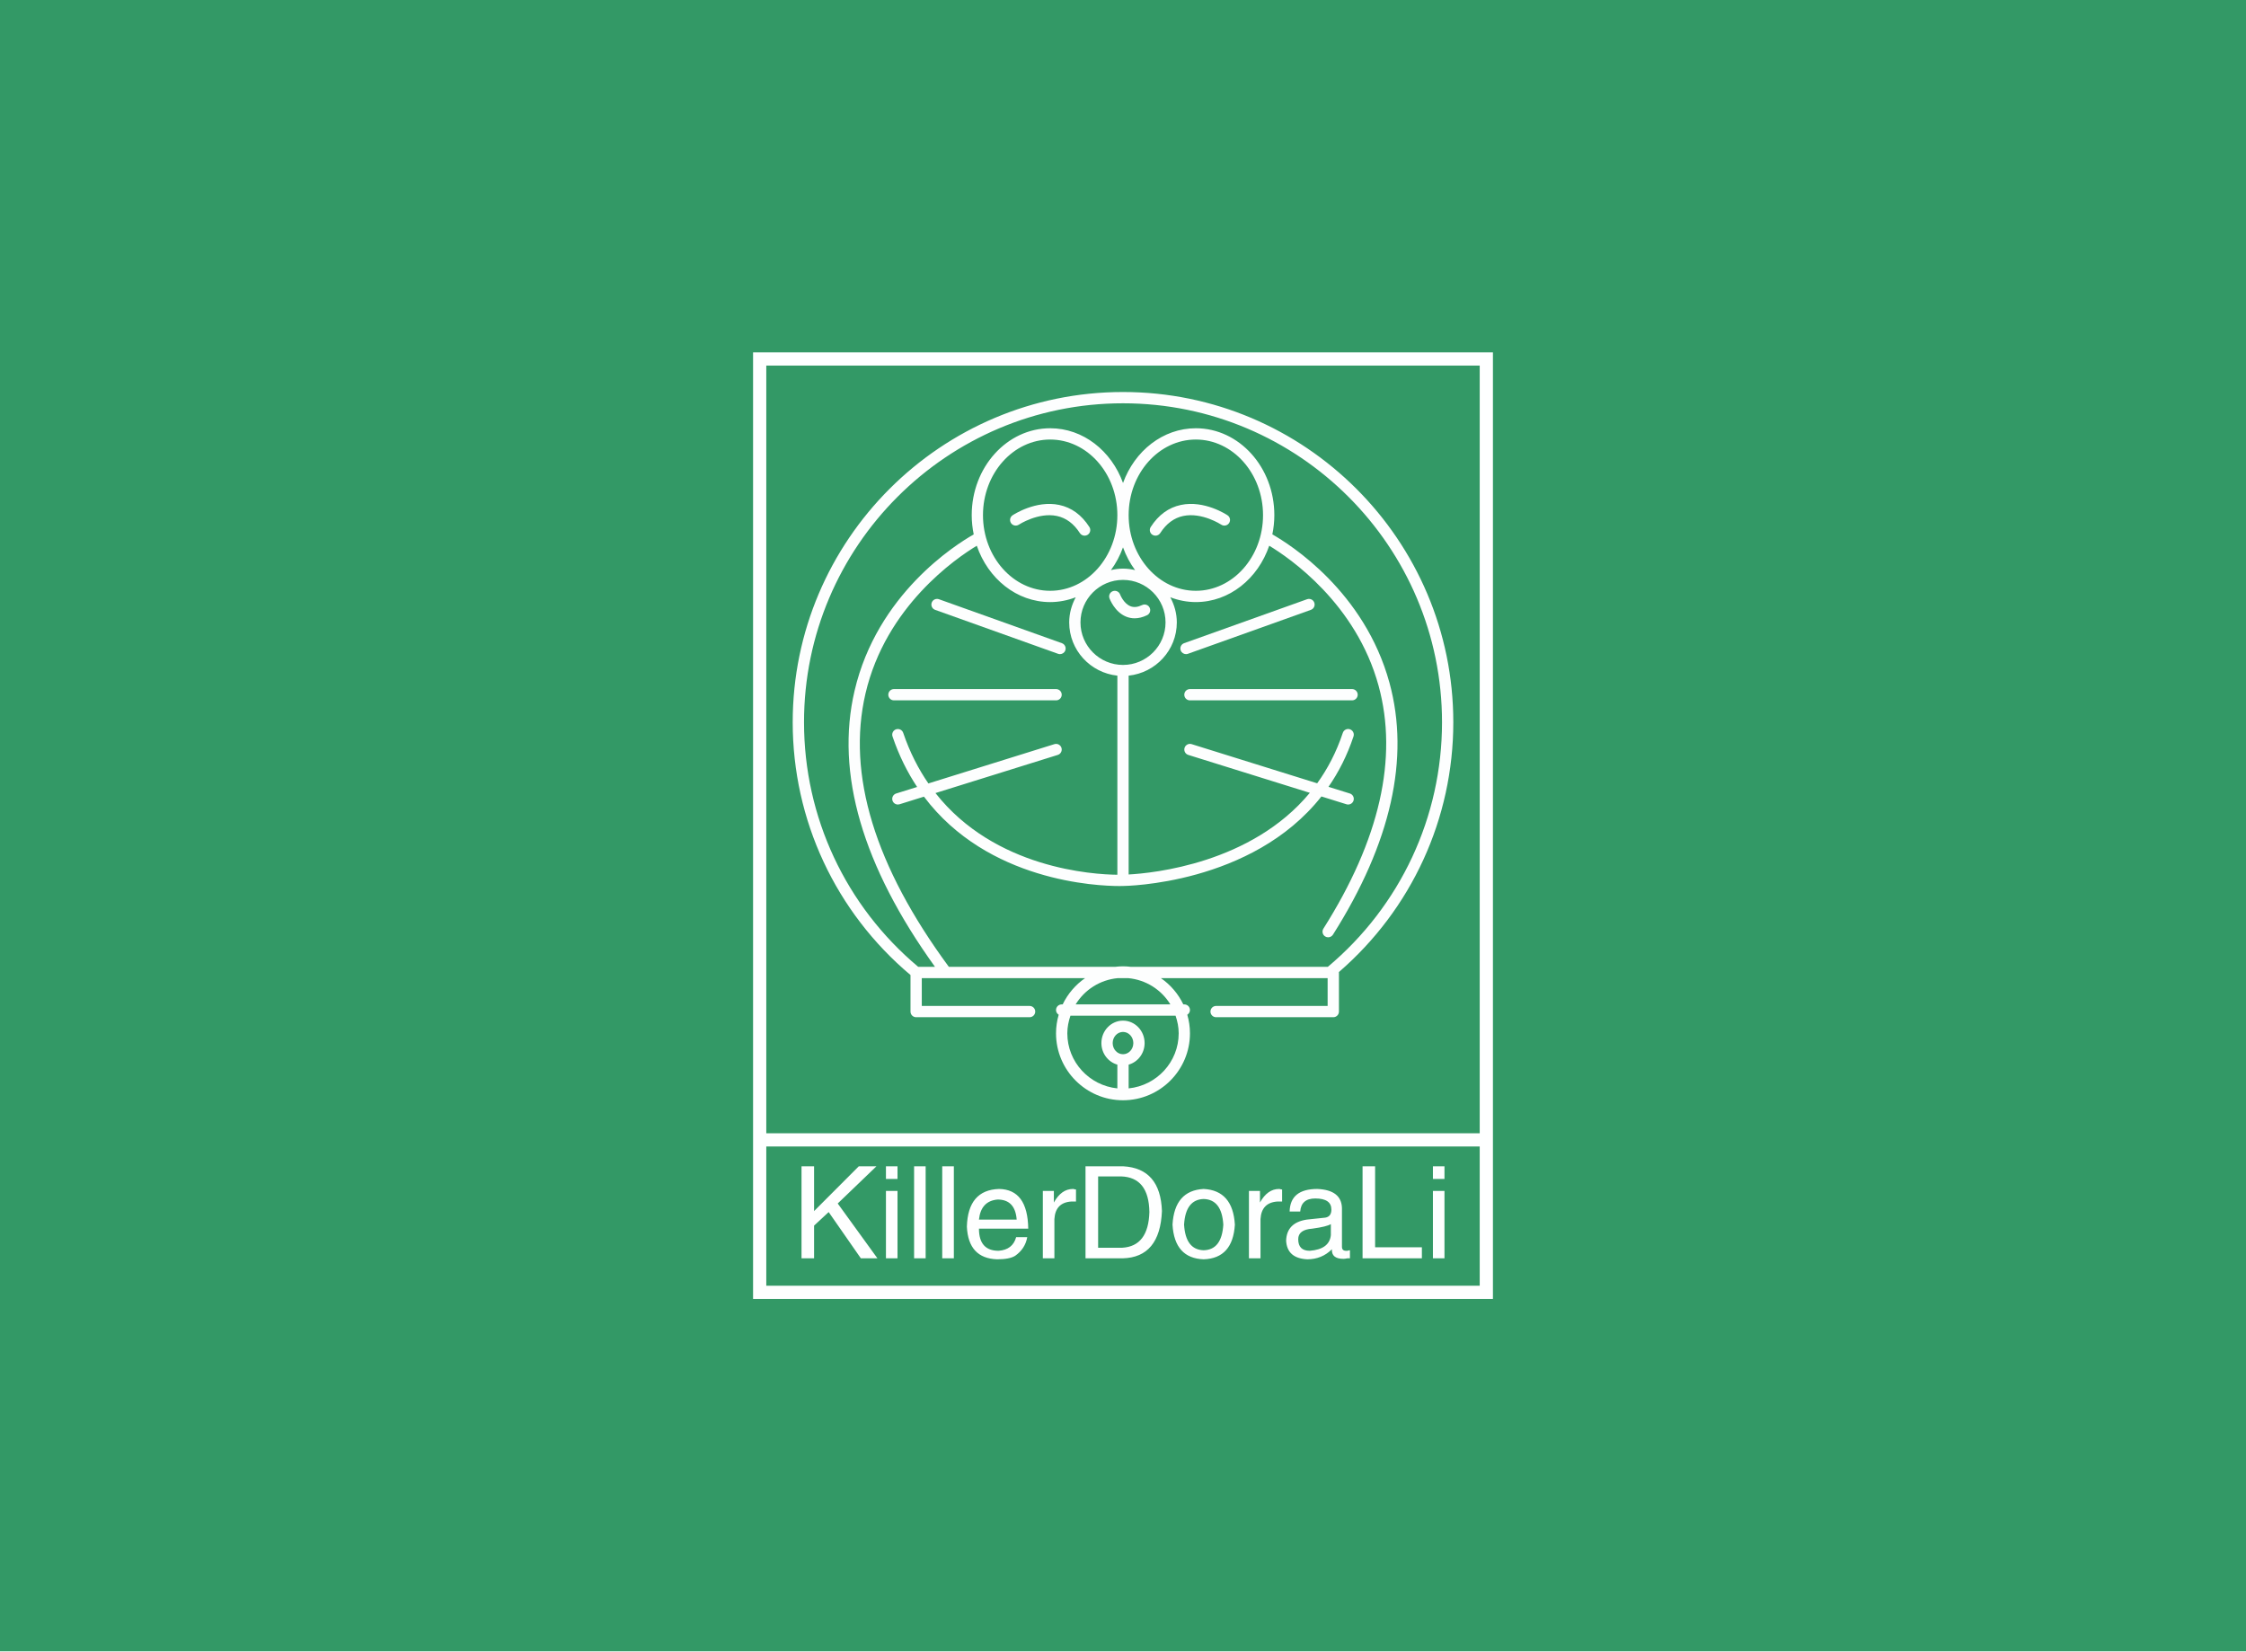
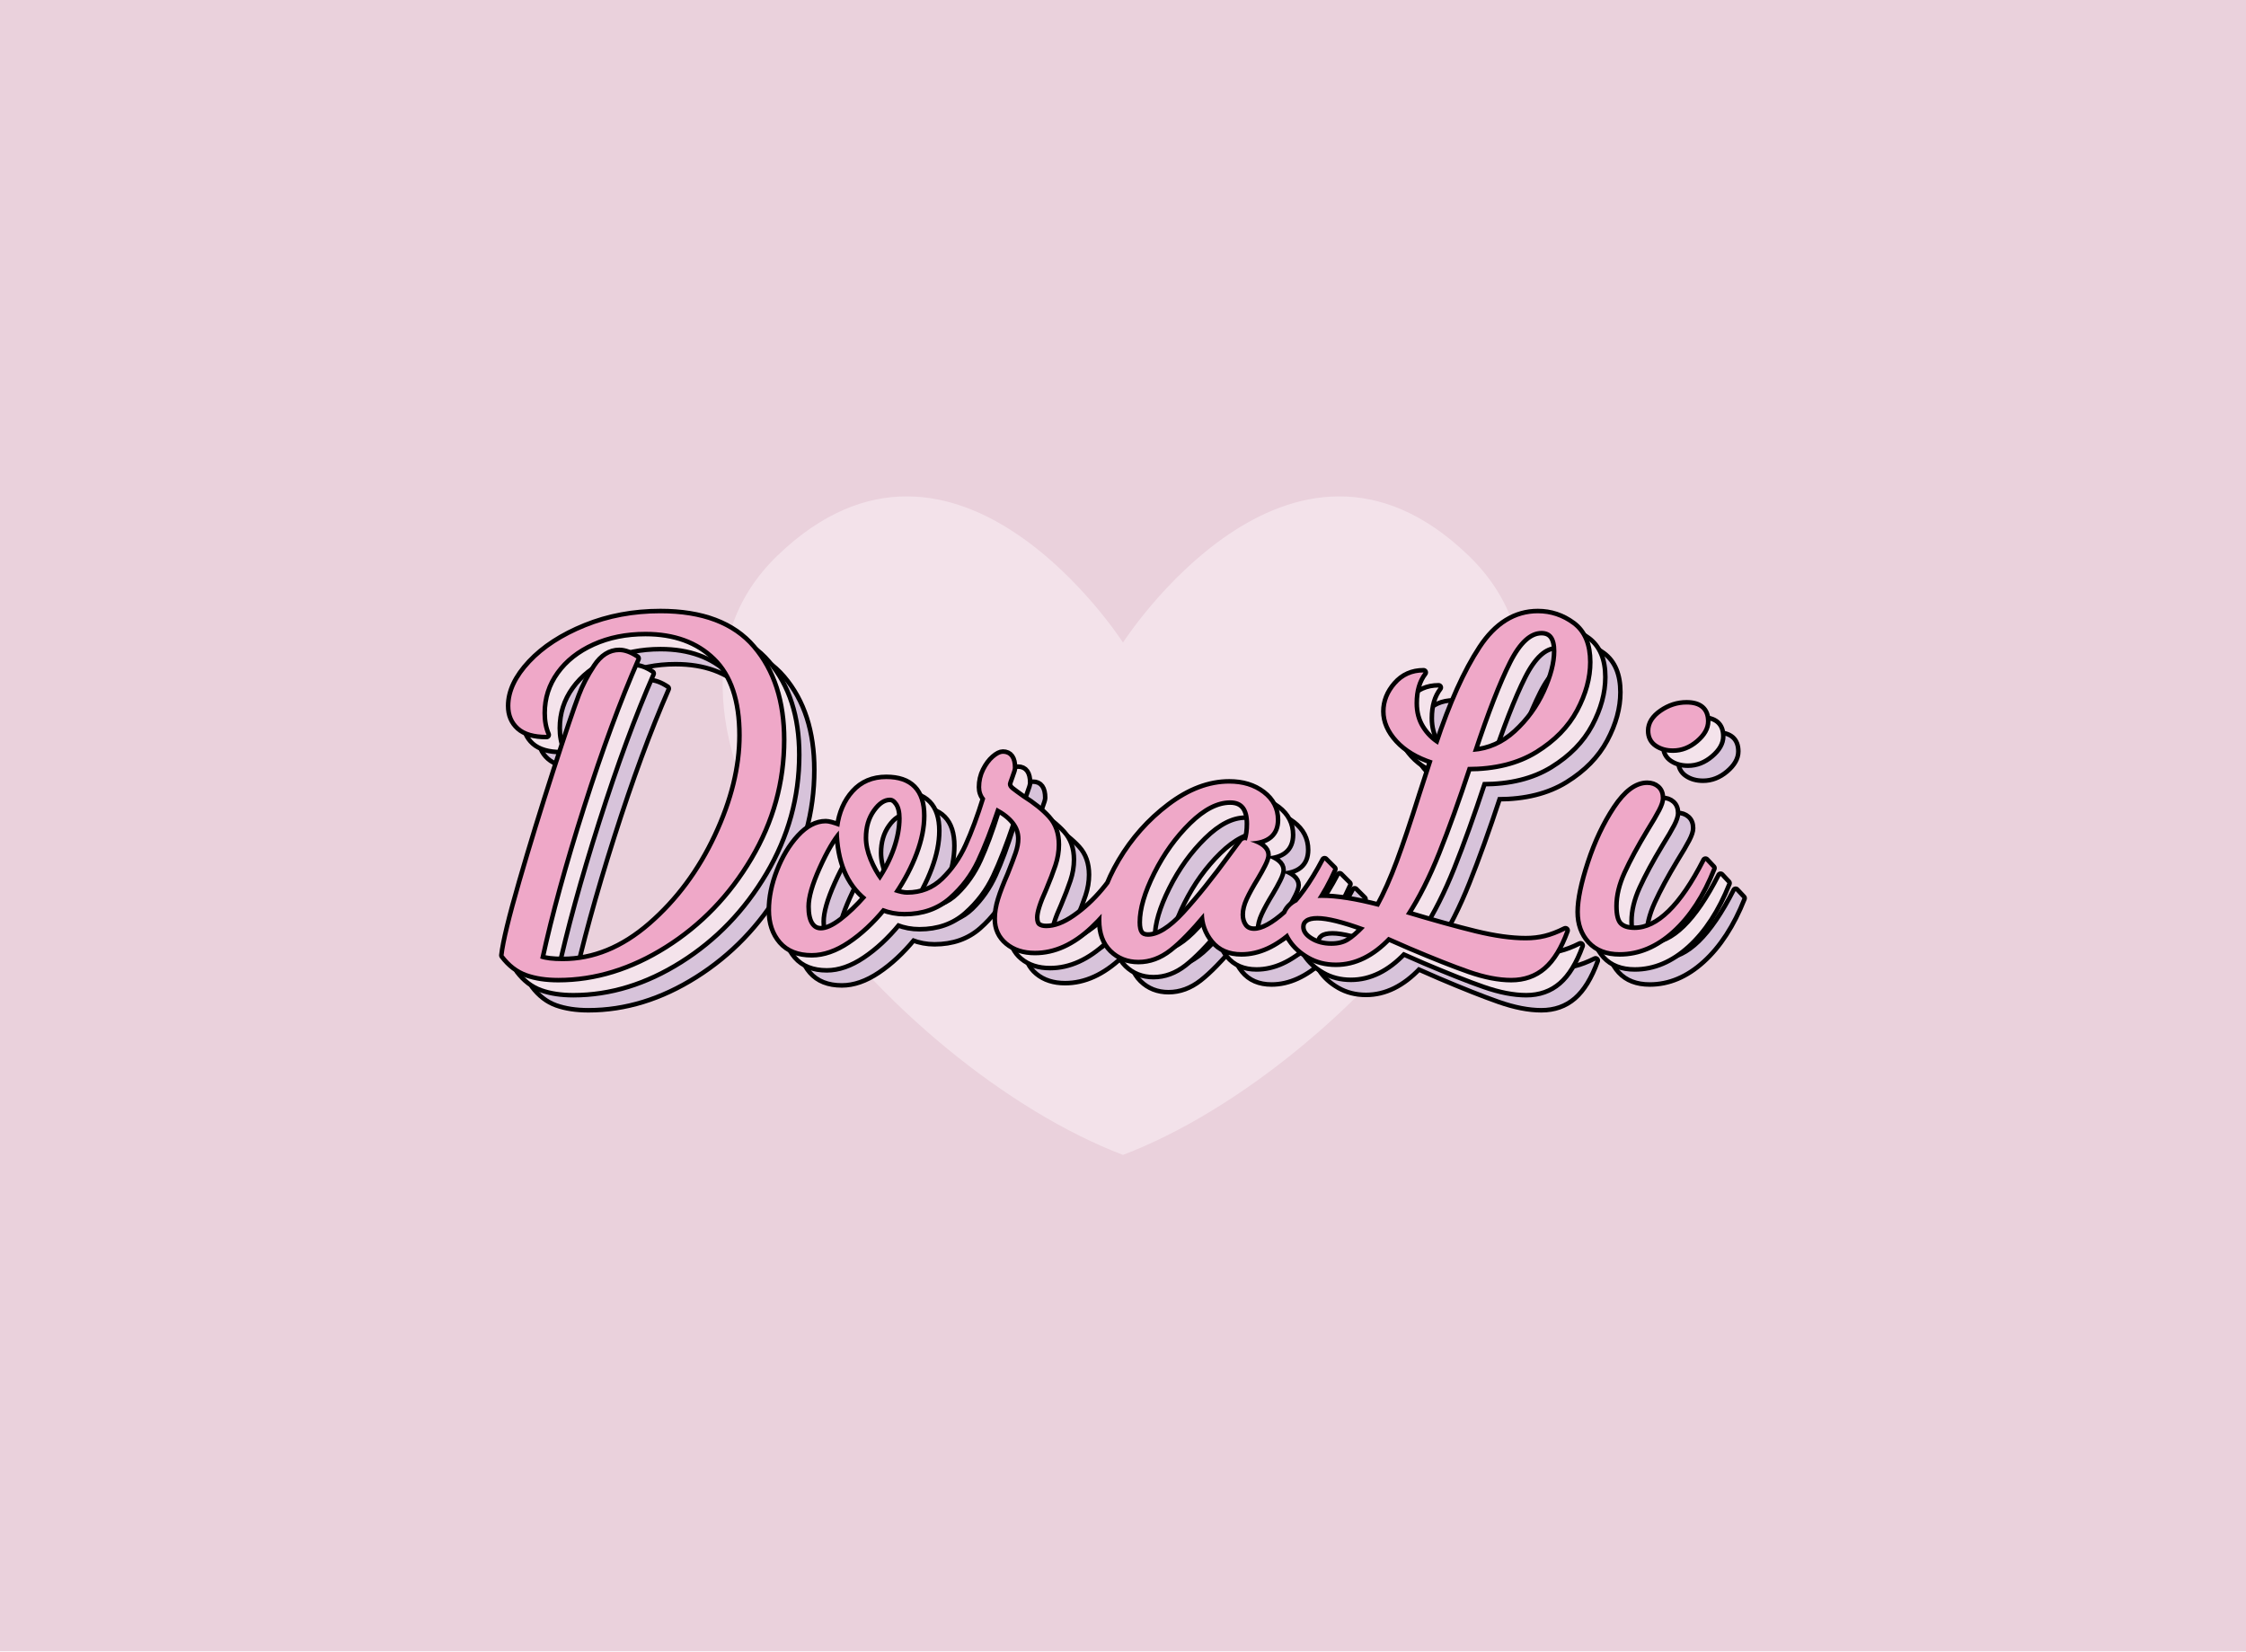
<svg xmlns="http://www.w3.org/2000/svg" data-v-0dd9719b="" version="1.0" width="100%" height="100%" viewBox="0 0 340 250" preserveAspectRatio="xMidYMid meet" color-interpolation-filters="sRGB" style="margin: auto;">
-   <rect data-v-0dd9719b="" x="0" y="0" width="100%" height="100%" fill="#339966" fill-opacity="1" class="background" />
+   <rect data-v-0dd9719b="" x="0" y="0" width="100%" height="100%" fill="#EAD1DC" fill-opacity="1" class="background" />
  <rect data-v-0dd9719b="" x="0" y="0" width="100%" height="100%" fill="url(#watermark)" fill-opacity="1" class="watermarklayer" />
-   <g data-v-0dd9719b="" fill="#feffff" class="iconbordersvg" transform="translate(115,54.34818)">
-     <g data-gra="graph-icon-name">
+   <g data-v-0dd9719b="" fill="#EFA8C8" class="icon-text-wrapper icon-svg-group iconsvg" transform="translate(76.235,75.15258)">
+     <g class="iconsvg-imagesvg" transform="translate(33.165,0)">
      <g>
-         <rect data-gra="graph-name-bg" stroke-width="2" class="i-icon-bg" x="0" y="0" width="110" height="141.304" fill-opacity="0" stroke="rgb(254, 255, 255)" />
+         <rect fill="#EFA8C8" fill-opacity="0" stroke-width="2" x="0" y="0" width="121.2" height="99.695" class="image-rect" />
+         <svg filter="url(#colors3187945633)" x="0" y="0" width="121.2" height="99.695" filtersec="colorsf2233188916" class="image-svg-svg primary" style="overflow: visible;">
+           <svg version="1.0" x="0px" y="0px" viewBox="5.393 16.791 89.409 73.544" enable-background="new 0 0 100 100" xml:space="preserve">
+             <path d="M88.647,23.363c-19.974-19.191-38.55,9.751-38.55,9.751  S31.521,4.172,11.548,23.363C-8.426,42.555,24.416,80.545,50.097,90.335  C75.779,80.545,108.621,42.555,88.647,23.363z" />
+           </svg>
+         </svg>
+         <defs>
+           <filter id="colors3187945633">
+             <feColorMatrix type="matrix" values="0 0 0 0 0.953  0 0 0 0 0.887  0 0 0 0 0.918  0 0 0 1 0" class="icon-fecolormatrix" />
+           </filter>
+           <filter id="colorsf2233188916">
+             <feColorMatrix type="matrix" values="0 0 0 0 0.996  0 0 0 0 0.996  0 0 0 0 0.996  0 0 0 1 0" class="icon-fecolormatrix" />
+           </filter>
+           <filter id="colorsb7978142074">
+             <feColorMatrix type="matrix" values="0 0 0 0 0  0 0 0 0 0  0 0 0 0 0  0 0 0 1 0" class="icon-fecolormatrix" />
+           </filter>
+         </defs>
      </g>
-       <g transform="translate(0,0)">
-         <g data-gra="graph-icon" transform="translate(0,0)">
+     </g>
+     <g transform="translate(0,17.69483)">
+       <g fill-rule="" class="iconsvg-namesvg tp-name">
+         <g transform="scale(1.14)">
          <g>
-             <rect data-gra="graph-name-bg" stroke-width="2" class="i-icon-bg" x="0" y="0" width="110" height="117.224" fill-opacity="0" />
-           </g>
-           <g transform="translate(5,5)">
-             <g class="iconsvg-imagesvg">
-               <g>
-                 <svg filter="url(#colors1405260255)" x="0" y="0" width="100" height="107.224" filtersec="colorsf3422312486" class="image-svg-svg primary" style="overflow: visible;">
-                   <svg version="1.1" x="0px" y="0px" viewBox="10.729 8.615 58.541 62.77" enable-background="new 0 0 80 80" xml:space="preserve">
-                     <path d="M69.271,37.886C69.271,21.746,56.14,8.615,40,8.615  S10.729,21.746,10.729,37.886c0,8.67,3.804,16.818,10.439,22.401v3.239  c0,0.276,0.224,0.5,0.5,0.5h10.053c0.276,0,0.5-0.224,0.5-0.5s-0.224-0.5-0.5-0.5h-9.553v-2.465  h14.474c-0.851,0.586-1.537,1.39-1.989,2.329h-0.089c-0.276,0-0.5,0.224-0.5,0.5  c0,0.178,0.098,0.326,0.237,0.415c-0.151,0.523-0.237,1.074-0.237,1.645  c0,3.272,2.662,5.936,5.935,5.936s5.935-2.663,5.935-5.936  c0-0.571-0.086-1.122-0.237-1.645c0.139-0.089,0.237-0.237,0.237-0.415  c0-0.276-0.224-0.5-0.5-0.5h-0.089c-0.451-0.939-1.138-1.743-1.989-2.329h14.778v2.465  H48.25c-0.276,0-0.5,0.224-0.5,0.5s0.224,0.5,0.5,0.5h10.386c0.276,0,0.5-0.224,0.5-0.5v-3.465  c0-0.012-0.006-0.023-0.007-0.035C65.577,54.452,69.271,46.424,69.271,37.886z   M40,67.307c-0.505,0-0.915-0.443-0.915-0.988c0-0.546,0.41-0.989,0.915-0.989  s0.915,0.443,0.915,0.989C40.915,66.863,40.505,67.307,40,67.307z M40.5,70.334V68.229  c0.812-0.23,1.415-0.995,1.415-1.911c0-1.097-0.859-1.989-1.915-1.989  s-1.915,0.893-1.915,1.989c0,0.916,0.603,1.681,1.415,1.911v2.105  c-2.483-0.255-4.435-2.335-4.435-4.885c0-0.548,0.111-1.066,0.277-1.56h9.316  c0.166,0.493,0.277,1.011,0.277,1.56C44.935,68,42.983,70.079,40.5,70.334z   M44.198,62.89h-8.396c0.792-1.294,2.157-2.181,3.744-2.329h0.907  C42.041,60.708,43.406,61.595,44.198,62.89z M58.15,59.561H40.705  C40.474,59.533,40.239,59.515,40,59.515s-0.474,0.018-0.705,0.046H24.567  c-6.565-8.91-9.055-17.058-7.389-24.218c1.801-7.742,8.035-12,9.865-13.104  c0.993,2.913,3.529,4.995,6.503,4.995c0.794,0,1.554-0.155,2.265-0.428  c-0.358,0.669-0.579,1.42-0.579,2.23c0,2.458,1.877,4.464,4.269,4.718v17.645  c-2.126-0.021-10.851-0.535-16.121-7.239l10.838-3.381  c0.264-0.082,0.411-0.363,0.329-0.626c-0.083-0.264-0.363-0.413-0.626-0.329  L22.753,43.307c-0.883-1.283-1.648-2.763-2.231-4.484  c-0.088-0.262-0.371-0.399-0.634-0.313c-0.262,0.089-0.402,0.372-0.313,0.634  c0.576,1.703,1.322,3.181,2.179,4.475l-1.854,0.578  c-0.264,0.082-0.411,0.363-0.329,0.626c0.067,0.215,0.265,0.352,0.478,0.352  c0.049,0,0.1-0.007,0.148-0.022l2.163-0.675  c5.654,7.522,15.37,7.921,17.319,7.921c0.185,0,0.285-0.003,0.321-0.005  c0,0,0,0,0.001,0c0.141,0,11.414-0.107,17.582-7.934l2.221,0.693  c0.049,0.016,0.1,0.022,0.148,0.022c0.213,0,0.41-0.137,0.478-0.352  c0.082-0.263-0.065-0.544-0.329-0.626l-1.891-0.59  c0.893-1.291,1.653-2.768,2.217-4.467c0.087-0.262-0.055-0.545-0.317-0.632  c-0.263-0.09-0.546,0.056-0.632,0.317c-0.568,1.713-1.349,3.191-2.27,4.469  l-11.127-3.471c-0.259-0.084-0.543,0.065-0.626,0.329  c-0.082,0.263,0.065,0.544,0.329,0.626l10.772,3.36  C51.372,50.399,42.669,51.259,40.5,51.375V33.753c2.392-0.254,4.269-2.26,4.269-4.718  c0-0.81-0.222-1.561-0.579-2.23c0.711,0.273,1.471,0.428,2.265,0.428  c2.973,0,5.51-2.082,6.503-4.995c1.777,1.071,7.704,5.113,9.695,12.427  c1.741,6.396,0.095,13.633-4.895,21.511c-0.147,0.233-0.078,0.542,0.155,0.69  c0.083,0.052,0.176,0.077,0.268,0.077c0.165,0,0.327-0.082,0.423-0.232  c5.148-8.131,6.834-15.641,5.011-22.321c-2.214-8.108-8.815-12.267-10.381-13.156  c0.113-0.549,0.177-1.118,0.177-1.704c0-4.247-3.12-7.703-6.955-7.703  c-2.925,0-5.428,2.013-6.454,4.851c-1.026-2.838-3.529-4.851-6.454-4.851  c-3.835,0-6.955,3.456-6.955,7.703c0,0.586,0.065,1.155,0.177,1.705  c-1.61,0.913-8.56,5.291-10.561,13.868c-1.703,7.3,0.703,15.526,7.13,24.458  h-1.487c-6.434-5.394-10.12-13.283-10.12-21.675  C11.729,22.297,24.411,9.615,40,9.615S68.271,22.297,68.271,37.886  C68.271,46.277,64.584,54.167,58.15,59.561z M46.454,26.233  c-3.283,0-5.954-3.007-5.954-6.703s2.671-6.703,5.954-6.703  s5.955,3.007,5.955,6.703S49.737,26.233,46.454,26.233z M40,32.804  c-2.078,0-3.769-1.69-3.769-3.769S37.922,25.267,40,25.267s3.769,1.69,3.769,3.769  S42.078,32.804,40,32.804z M41.07,24.398C40.725,24.318,40.369,24.267,40,24.267  s-0.725,0.052-1.07,0.131C39.375,23.796,39.735,23.116,40,22.383  C40.265,23.116,40.625,23.796,41.07,24.398z M33.546,26.233  c-3.283,0-5.955-3.007-5.955-6.703s2.672-6.703,5.955-6.703S39.5,15.834,39.5,19.53  S36.829,26.233,33.546,26.233z" />
-                     <path d="M41.695,27.497c-0.395,0.188-0.734,0.223-1.038,0.101  c-0.609-0.244-0.911-1.03-0.914-1.038c-0.095-0.259-0.385-0.388-0.641-0.296  c-0.26,0.096-0.393,0.383-0.298,0.642c0.019,0.049,0.451,1.203,1.472,1.617  c0.243,0.099,0.495,0.148,0.755,0.148c0.353,0,0.72-0.091,1.098-0.273  c0.249-0.119,0.354-0.418,0.233-0.667C42.243,27.482,41.944,27.377,41.695,27.497z  " />
-                     <path d="M23.351,27.922l10.897,3.896c0.056,0.02,0.112,0.029,0.168,0.029  c0.205,0,0.397-0.127,0.471-0.332c0.093-0.26-0.042-0.546-0.303-0.639  l-10.897-3.896c-0.26-0.091-0.545,0.042-0.639,0.303  C22.955,27.543,23.09,27.829,23.351,27.922z" />
-                     <path d="M34.069,35.943c0.276,0,0.5-0.224,0.5-0.5s-0.224-0.5-0.5-0.5H19.701  c-0.276,0-0.5,0.224-0.5,0.5s0.224,0.5,0.5,0.5H34.069z" />
-                     <path d="M45.752,31.818l10.897-3.896c0.261-0.093,0.396-0.379,0.303-0.639  c-0.093-0.261-0.377-0.394-0.639-0.303l-10.897,3.896  c-0.261,0.093-0.396,0.379-0.303,0.639c0.073,0.205,0.266,0.332,0.471,0.332  C45.64,31.848,45.696,31.838,45.752,31.818z" />
-                     <path d="M60.799,35.443c0-0.276-0.224-0.5-0.5-0.5H45.931c-0.276,0-0.5,0.224-0.5,0.5  s0.224,0.5,0.5,0.5h14.368C60.575,35.943,60.799,35.72,60.799,35.443z" />
-                     <path d="M34.344,18.623c-2.065-0.437-4.045,0.86-4.128,0.916  c-0.23,0.152-0.292,0.462-0.141,0.691c0.152,0.23,0.462,0.293,0.693,0.142  c0.017-0.012,1.725-1.12,3.375-0.77c0.815,0.173,1.5,0.683,2.034,1.516  c0.096,0.149,0.257,0.23,0.421,0.23c0.093,0,0.187-0.025,0.27-0.079  c0.232-0.149,0.301-0.459,0.151-0.69C36.334,19.51,35.434,18.852,34.344,18.623z" />
-                     <path d="M49.261,19.539c-0.083-0.056-2.057-1.355-4.128-0.916  c-1.09,0.229-1.99,0.887-2.677,1.955c-0.149,0.232-0.082,0.542,0.15,0.691  c0.084,0.054,0.178,0.079,0.271,0.079c0.164,0,0.325-0.081,0.421-0.229  c0.535-0.834,1.22-1.344,2.035-1.517c1.657-0.351,3.358,0.758,3.375,0.77  c0.23,0.151,0.54,0.089,0.693-0.142C49.553,20.001,49.491,19.691,49.261,19.539z  " />
-                   </svg>
-                 </svg>
-                 <defs>
-                   <filter id="colors1405260255">
-                     <feColorMatrix type="matrix" values="0 0 0 0 0.992  0 0 0 0 0.996  0 0 0 0 0.996  0 0 0 1 0" class="icon-fecolormatrix" />
-                   </filter>
-                   <filter id="colorsf3422312486">
-                     <feColorMatrix type="matrix" values="0 0 0 0 0.996  0 0 0 0 0.996  0 0 0 0 0.996  0 0 0 1 0" class="icon-fecolormatrix" />
-                   </filter>
-                   <filter id="colorsb4865900319">
-                     <feColorMatrix type="matrix" values="0 0 0 0 0  0 0 0 0 0  0 0 0 0 0  0 0 0 1 0" class="icon-fecolormatrix" />
-                   </filter>
-                 </defs>
-               </g>
+             <g stroke="#000" stroke-width="1.2" stroke-linecap="round" stroke-linejoin="round" data-gra-ignore-stroke="true" data-gra-ignore-fill="true" paint-order="stroke" fill="#D7C3DA" transform="translate(4, 4)">
+               <path d="M11.46 5.22Q9.06 5.22 7.29 4.59 5.52 3.96 4.2 2.22L4.2 2.22Q4.5-0.42 6.57-7.56 8.64-14.7 11.07-22.2 13.5-29.7 14.46-32.22L14.46-32.22Q15.18-34.14 16.47-36.09 17.76-38.04 19.56-38.04L19.56-38.04Q20.58-38.04 21.84-37.2L21.84-37.2Q18.24-28.98 14.61-17.58 10.98-6.18 9.06 2.64L9.06 2.64Q10.08 3 12.06 3L12.06 3Q18.24 3 23.73-1.77 29.22-6.54 32.52-13.59 35.82-20.64 35.82-27L35.82-27Q35.82-33.96 32.34-37.35 28.86-40.74 23.04-40.74L23.04-40.74Q19.14-40.74 16.02-39.33 12.9-37.92 11.13-35.46 9.36-33 9.36-29.94L9.36-29.94Q9.36-28.32 9.9-27.06L9.9-27.06Q7.44-27.06 6.27-28.11 5.1-29.16 5.1-30.9L5.1-30.9Q5.1-33.72 7.8-36.6 10.5-39.48 15.09-41.34 19.68-43.2 25.02-43.2L25.02-43.2Q33.3-43.2 37.23-38.58 41.16-33.96 41.16-26.4L41.16-26.4Q41.16-18.06 36.84-10.77 32.52-3.48 25.62 0.87 18.72 5.22 11.46 5.22L11.46 5.22ZM45.12 1.92Q42.48 1.92 41.1 0.33 39.72-1.26 39.72-3.78L39.72-3.78Q39.72-6.24 40.77-8.94 41.82-11.64 43.5-13.47 45.18-15.3 46.98-15.3L46.98-15.3Q47.52-15.3 48.78-14.82L48.78-14.82Q49.14-17.58 50.76-19.38 52.38-21.18 55.02-21.18L55.02-21.18Q59.76-21.18 59.76-16.32L59.76-16.32Q59.76-14.04 58.77-11.4 57.78-8.76 56.04-6.18L56.04-6.18Q57.12-5.82 57.78-5.82L57.78-5.82Q60.66-5.82 62.64-7.74 64.62-9.66 65.82-12.3 67.02-14.94 68.16-18.6L68.16-18.6Q67.62-19.26 67.62-20.1L67.62-20.1Q67.62-21.3 68.13-22.32 68.64-23.34 69.33-23.94 70.02-24.54 70.5-24.54L70.5-24.54Q71.82-24.54 71.82-22.68L71.82-22.68Q71.82-22.44 71.49-21.57 71.16-20.7 71.16-20.52L71.16-20.52Q71.16-20.1 71.61-19.74 72.06-19.38 73.08-18.66L73.08-18.66Q75.18-17.34 76.41-15.99 77.64-14.64 77.64-12.48L77.64-12.48Q77.64-11.16 77.19-9.81 76.74-8.46 75.96-6.6L75.96-6.6Q74.76-3.96 74.76-2.82L74.76-2.82Q74.76-1.98 75.15-1.68 75.54-1.38 76.26-1.38L76.26-1.38Q78-1.38 80.07-2.82 82.14-4.26 83.88-6.33 85.62-8.4 86.4-10.2L86.4-10.2 87.6-9.36Q85.56-4.98 82.05-1.68 78.54 1.62 74.76 1.62L74.76 1.62Q72.54 1.62 71.13 0.45 69.72-0.72 69.72-2.64L69.72-2.64Q69.72-3.84 70.14-5.19 70.56-6.54 71.4-8.46L71.4-8.46Q72.12-10.26 72.48-11.31 72.84-12.36 72.84-13.26L72.84-13.26Q72.84-15.72 69.66-17.4L69.66-17.4Q68.22-13.14 66.93-10.41 65.64-7.68 63.3-5.61 60.96-3.54 57.42-3.54L57.42-3.54Q55.92-3.54 54.54-4.08L54.54-4.08Q52.32-1.38 49.86 0.27 47.4 1.92 45.12 1.92L45.12 1.92ZM54.18-7.68Q55.56-9.72 56.31-11.88 57.06-14.04 57.06-15.96L57.06-15.96Q57.06-17.28 56.58-18 56.1-18.72 55.5-18.72L55.5-18.72Q54.24-18.72 53.13-17.16 52.02-15.6 52.02-13.38L52.02-13.38Q52.02-12 52.65-10.44 53.28-8.88 54.18-7.68L54.18-7.68ZM46.32-1.08Q47.46-1.08 49.08-2.31 50.7-3.54 52.38-5.46L52.38-5.46Q48.84-8.34 48.72-14.34L48.72-14.34Q47.4-12.84 45.9-9.51 44.4-6.18 44.4-4.26L44.4-4.26Q44.4-2.7 44.91-1.89 45.42-1.08 46.32-1.08L46.32-1.08ZM88.5 2.82Q86.4 2.82 84.99 1.44 83.58 0.06 83.58-2.46L83.58-2.46Q83.58-5.94 86.13-10.26 88.68-14.58 92.64-17.58 96.6-20.58 100.56-20.58L100.56-20.58Q103.2-20.58 104.97-19.23 106.74-17.88 106.74-15.78L106.74-15.78Q106.74-13.02 103.32-12.9L103.32-12.9Q105.48-12.24 105.48-11.1L105.48-11.1Q105.48-10.68 105.06-9.84 104.64-9 104.1-8.1L104.1-8.1Q103.14-6.54 102.6-5.37 102.06-4.2 102.06-3.18L102.06-3.18Q102.06-2.28 102.51-1.65 102.96-1.02 103.86-1.02L103.86-1.02Q105.54-1.02 108.15-3.36 110.76-5.7 113.22-10.38L113.22-10.38 114.36-9.24Q112.14-4.26 108.84-1.23 105.54 1.8 102.18 1.8L102.18 1.8Q99.78 1.8 98.49 0.21 97.2-1.38 97.2-3.42L97.2-3.42Q94.5-0.18 92.58 1.32 90.66 2.82 88.5 2.82L88.5 2.82ZM89.76-0.24Q91.86-0.24 94.65-3.27 97.44-6.3 100.98-11.16L100.98-11.16 102.18-12.78Q102.36-13.08 102.66-13.08L102.66-13.08 102.9-13.02Q103.2-13.98 103.2-15.24L103.2-15.24Q103.2-18.36 100.68-18.36L100.68-18.36Q98.04-18.36 95.16-15.54 92.28-12.72 90.33-8.82 88.38-4.92 88.38-2.16L88.38-2.16Q88.38-1.14 88.71-0.69 89.04-0.24 89.76-0.24L89.76-0.24ZM138 5.22Q135.54 5.22 132.45 4.14 129.36 3.06 124.56 1.02L124.56 1.02 121.68-0.24Q118.44 3.18 114.72 3.18L114.72 3.18Q112.74 3.18 111.18 2.28 109.62 1.38 108.78 0.09 107.94-1.2 107.94-2.4L107.94-2.4Q107.94-3.72 109.11-4.56 110.28-5.4 112.86-5.4L112.86-5.4Q115.8-5.4 120.42-4.2L120.42-4.2Q121.8-6.72 123.09-10.2 124.38-13.68 126.06-19.02L126.06-19.02 127.56-23.64Q124.62-24.6 122.97-26.4 121.32-28.2 121.32-30.18L121.32-30.18Q121.32-32.1 122.73-33.72 124.14-35.34 126.36-35.34L126.36-35.34Q125.16-33.78 125.16-31.26L125.16-31.26Q125.16-29.4 126.03-27.99 126.9-26.58 128.28-25.74L128.28-25.74Q130.98-33.9 134.04-38.55 137.1-43.2 141.54-43.2L141.54-43.2Q144.06-43.2 146.13-41.67 148.2-40.14 148.2-36.72L148.2-36.72Q148.2-33.66 146.49-30.45 144.78-27.24 141.18-25.02 137.58-22.8 132.24-22.8L132.24-22.8Q130.08-16.26 128.16-11.46 126.24-6.66 124.02-3.24L124.02-3.24Q129.42-1.62 133.23-0.69 137.04 0.24 139.92 0.24L139.92 0.24Q141.3 0.24 142.53-0.06 143.76-0.36 145.2-1.08L145.2-1.08Q144 2.22 142.26 3.72 140.52 5.22 138 5.22L138 5.22ZM132.9-24.78Q136.14-25.02 138.66-27.33 141.18-29.64 142.59-32.73 144-35.82 144-38.16L144-38.16Q144-40.86 142.02-40.86L142.02-40.86Q139.62-40.86 137.58-36.81 135.54-32.76 132.9-24.78L132.9-24.78ZM114.12 0.96Q115.5 0.96 116.43 0.39 117.36-0.18 118.56-1.44L118.56-1.44Q114.3-3 112.26-3L112.26-3Q111.18-3 110.64-2.61 110.1-2.22 110.1-1.56L110.1-1.56Q110.1-0.54 111.3 0.21 112.5 0.96 114.12 0.96L114.12 0.96ZM159.48-25.26Q158.22-25.26 157.35-25.86 156.48-26.46 156.48-27.6L156.48-27.6Q156.48-28.98 158.01-30.03 159.54-31.08 161.28-31.08L161.28-31.08Q163.86-31.08 163.86-28.86L163.86-28.86Q163.86-27.6 162.48-26.43 161.1-25.26 159.48-25.26L159.48-25.26ZM152.4 1.8Q149.88 1.8 148.5 0.3 147.12-1.2 147.12-3.54L147.12-3.54Q147.12-5.94 148.47-10.05 149.82-14.16 151.89-17.28 153.96-20.4 156.06-20.4L156.06-20.4Q156.84-20.4 157.35-19.95 157.86-19.5 157.86-18.66L157.86-18.66Q157.86-18.12 157.38-17.19 156.9-16.26 155.82-14.52L155.82-14.52Q153.9-11.34 152.79-8.91 151.68-6.48 151.68-4.32L151.68-4.32Q151.68-2.46 152.34-1.8 153-1.14 154.38-1.14L154.38-1.14Q159.12-1.14 163.8-10.32L163.8-10.32 164.7-9.36Q162.6-4.08 159.36-1.14 156.12 1.8 152.4 1.8L152.4 1.8Z" transform="translate(-4.2, 43.2)" />
            </g>
-           </g>
-         </g>
-         <g data-gra="graph-name" transform="translate(1.334999,117.2237)">
-           <g>
-             <rect data-gra="graph-name-bg" stroke-width="2" class="i-icon-bg" x="-1.335" y="0" width="110" height="2" fill-opacity="1" />
-           </g>
-           <g transform="translate(5,5)">
-             <g data-gra="path-name" fill-rule="" class="tp-name">
-               <g transform="scale(1)">
-                 <g>
-                   <path d="M5.56-7L3.35-4.95 3.35 0 1.45 0 1.45-13.93 3.35-13.93 3.35-7.15 10.12-13.93 12.79-13.93 6.93-8.3 12.94 0 10.43 0 5.56-7ZM14.23-10.2L15.98-10.2 15.98 0 14.23 0 14.23-10.2ZM15.98-13.93L15.98-12.02 14.23-12.02 14.23-13.93 15.98-13.93ZM18.49-13.93L20.24-13.93 20.24 0 18.49 0 18.49-13.93ZM22.75-13.93L24.51-13.93 24.51 0 22.75 0 22.75-13.93ZM33.94-3.2L33.94-3.2 35.62-3.2Q35.31-1.45 33.79-0.38L33.79-0.38Q32.95 0.15 31.05 0.15L31.05 0.15Q26.71 0 26.48-4.79L26.48-4.79Q26.64-10.35 31.35-10.5L31.35-10.5Q35.69-10.43 35.77-4.49L35.77-4.49 28.31-4.49Q28.31-1.14 31.28-1.14L31.28-1.14Q33.41-1.29 33.94-3.2ZM28.31-5.86L28.31-5.86 34.02-5.86Q33.79-8.9 31.13-8.9L31.13-8.9Q28.61-8.68 28.31-5.86ZM39.73-5.94L39.73-5.94 39.73 0 37.98 0 37.98-10.2 39.65-10.2 39.65-8.45Q40.79-10.5 42.54-10.5L42.54-10.5Q42.69-10.5 42.85-10.43L42.85-10.43Q42.92-10.43 43-10.43L43-10.43 43-8.6 42.31-8.6Q39.88-8.45 39.73-5.94ZM50.08 0L44.44 0 44.44-13.93 50.15-13.93Q55.78-13.62 56.01-7.15L56.01-7.15Q55.71-0.15 50.08 0L50.08 0ZM49.85-12.4L46.35-12.4 46.35-1.6 50-1.6Q53.96-1.83 54.11-7L54.11-7Q54.03-12.25 49.85-12.4L49.85-12.4ZM57.61-5.1L57.61-5.1Q57.91-10.27 62.33-10.5L62.33-10.5Q66.74-10.27 67.05-5.1L67.05-5.1Q66.74 0 62.33 0.15L62.33 0.15Q57.91 0 57.61-5.1ZM59.36-5.1L59.36-5.1Q59.59-1.29 62.33-1.22L62.33-1.22Q65.07-1.29 65.3-5.1L65.3-5.1Q65.07-8.9 62.33-8.98L62.33-8.98Q59.59-8.9 59.36-5.1ZM70.93-5.94L70.93-5.94 70.93 0 69.18 0 69.18-10.2 70.85-10.2 70.85-8.45Q71.99-10.5 73.74-10.5L73.74-10.5Q73.9-10.5 74.05-10.43L74.05-10.43Q74.12-10.43 74.2-10.43L74.2-10.43 74.2-8.6 73.52-8.6Q71.08-8.45 70.93-5.94ZM76.94-7.08L76.94-7.08 75.34-7.08Q75.42-10.5 79.53-10.5L79.53-10.5Q83.18-10.35 83.26-7.61L83.26-7.61 83.26-1.75Q83.26-1.14 83.87-1.14L83.87-1.14Q83.94-1.14 84.09-1.14L84.09-1.14Q84.32-1.22 84.47-1.22L84.47-1.22 84.47 0Q84.32 0 84.09 0L84.09 0Q83.71 0.08 83.49 0.08L83.49 0.08Q81.66 0.08 81.74-1.37L81.74-1.37Q80.21 0.15 78.01 0.15L78.01 0.15Q74.96 0 74.81-2.66L74.81-2.66Q74.89-5.4 77.93-5.86L77.93-5.86 80.75-6.16Q81.66-6.32 81.66-7.38L81.66-7.38Q81.66-9.06 79.22-9.06L79.22-9.06Q77.09-9.06 76.94-7.08ZM81.58-3.5L81.58-3.5 81.58-5.18Q80.97-4.79 78.77-4.49L78.77-4.49Q76.64-4.34 76.64-2.89L76.64-2.89Q76.64-1.14 78.39-1.14L78.39-1.14Q81.35-1.37 81.58-3.5ZM86.38-13.93L88.28-13.93 88.28-1.67 95.36-1.67 95.36 0 86.38 0 86.38-13.93ZM97.03-10.2L98.78-10.2 98.78 0 97.03 0 97.03-10.2ZM98.78-13.93L98.78-12.02 97.03-12.02 97.03-13.93 98.78-13.93Z" transform="translate(-1.45, 13.93)" />
-                 </g>
-               </g>
+             <g stroke="#000" stroke-width="1.2" stroke-linecap="round" stroke-linejoin="round" data-gra-ignore-stroke="true" data-gra-ignore-fill="true" paint-order="stroke" fill="#F4E3EB" transform="translate(2, 2)">
+               <path d="M11.46 5.22Q9.06 5.22 7.29 4.59 5.52 3.96 4.2 2.22L4.2 2.22Q4.5-0.42 6.57-7.56 8.64-14.7 11.07-22.2 13.5-29.7 14.46-32.22L14.46-32.22Q15.18-34.14 16.47-36.09 17.76-38.04 19.56-38.04L19.56-38.04Q20.58-38.04 21.84-37.2L21.84-37.2Q18.24-28.98 14.61-17.58 10.98-6.18 9.06 2.64L9.06 2.64Q10.08 3 12.06 3L12.06 3Q18.24 3 23.73-1.77 29.22-6.54 32.52-13.59 35.82-20.64 35.82-27L35.82-27Q35.82-33.96 32.34-37.35 28.86-40.74 23.04-40.74L23.04-40.74Q19.14-40.74 16.02-39.33 12.9-37.92 11.13-35.46 9.36-33 9.36-29.94L9.36-29.94Q9.36-28.32 9.9-27.06L9.9-27.06Q7.44-27.06 6.27-28.11 5.1-29.16 5.1-30.9L5.1-30.9Q5.1-33.72 7.8-36.6 10.5-39.48 15.09-41.34 19.68-43.2 25.02-43.2L25.02-43.2Q33.3-43.2 37.23-38.58 41.16-33.96 41.16-26.4L41.16-26.4Q41.16-18.06 36.84-10.77 32.52-3.48 25.62 0.87 18.72 5.22 11.46 5.22L11.46 5.22ZM45.12 1.92Q42.48 1.92 41.1 0.33 39.72-1.26 39.72-3.78L39.72-3.78Q39.72-6.24 40.77-8.94 41.82-11.64 43.5-13.47 45.18-15.3 46.98-15.3L46.98-15.3Q47.52-15.3 48.78-14.82L48.78-14.82Q49.14-17.58 50.76-19.38 52.38-21.18 55.02-21.18L55.02-21.18Q59.76-21.18 59.76-16.32L59.76-16.32Q59.76-14.04 58.77-11.4 57.78-8.76 56.04-6.18L56.04-6.18Q57.12-5.82 57.78-5.82L57.78-5.82Q60.66-5.82 62.64-7.74 64.62-9.66 65.82-12.3 67.02-14.94 68.16-18.6L68.16-18.6Q67.62-19.26 67.62-20.1L67.62-20.1Q67.62-21.3 68.13-22.32 68.64-23.34 69.33-23.94 70.02-24.54 70.5-24.54L70.5-24.54Q71.82-24.54 71.82-22.68L71.82-22.68Q71.82-22.44 71.49-21.57 71.16-20.7 71.16-20.52L71.16-20.52Q71.16-20.1 71.61-19.74 72.06-19.38 73.08-18.66L73.08-18.66Q75.18-17.34 76.41-15.99 77.64-14.64 77.64-12.48L77.64-12.48Q77.64-11.16 77.19-9.81 76.74-8.46 75.96-6.6L75.96-6.6Q74.76-3.96 74.76-2.82L74.76-2.82Q74.76-1.98 75.15-1.68 75.54-1.38 76.26-1.38L76.26-1.38Q78-1.38 80.07-2.82 82.14-4.26 83.88-6.33 85.62-8.4 86.4-10.2L86.4-10.2 87.6-9.36Q85.56-4.98 82.05-1.68 78.54 1.62 74.76 1.62L74.76 1.62Q72.54 1.62 71.13 0.45 69.72-0.72 69.72-2.64L69.72-2.64Q69.72-3.84 70.14-5.19 70.56-6.54 71.4-8.46L71.4-8.46Q72.12-10.26 72.48-11.31 72.84-12.36 72.84-13.26L72.84-13.26Q72.84-15.72 69.66-17.4L69.66-17.4Q68.22-13.14 66.93-10.41 65.64-7.68 63.3-5.61 60.96-3.54 57.42-3.54L57.42-3.54Q55.92-3.54 54.54-4.08L54.54-4.08Q52.32-1.38 49.86 0.27 47.4 1.92 45.12 1.92L45.12 1.92ZM54.18-7.68Q55.56-9.72 56.31-11.88 57.06-14.04 57.06-15.96L57.06-15.96Q57.06-17.28 56.58-18 56.1-18.72 55.5-18.72L55.5-18.72Q54.24-18.72 53.13-17.16 52.02-15.6 52.02-13.38L52.02-13.38Q52.02-12 52.65-10.44 53.28-8.88 54.18-7.68L54.18-7.68ZM46.32-1.08Q47.46-1.08 49.08-2.31 50.7-3.54 52.38-5.46L52.38-5.46Q48.84-8.34 48.72-14.34L48.72-14.34Q47.4-12.84 45.9-9.51 44.4-6.18 44.4-4.26L44.4-4.26Q44.4-2.7 44.91-1.89 45.42-1.08 46.32-1.08L46.32-1.08ZM88.5 2.82Q86.4 2.82 84.99 1.44 83.58 0.06 83.58-2.46L83.58-2.46Q83.58-5.94 86.13-10.26 88.68-14.58 92.64-17.58 96.6-20.58 100.56-20.58L100.56-20.58Q103.2-20.58 104.97-19.23 106.74-17.88 106.74-15.78L106.74-15.78Q106.74-13.02 103.32-12.9L103.32-12.9Q105.48-12.24 105.48-11.1L105.48-11.1Q105.48-10.68 105.06-9.84 104.64-9 104.1-8.1L104.1-8.1Q103.14-6.54 102.6-5.37 102.06-4.2 102.06-3.18L102.06-3.18Q102.06-2.28 102.51-1.65 102.96-1.02 103.86-1.02L103.86-1.02Q105.54-1.02 108.15-3.36 110.76-5.7 113.22-10.38L113.22-10.38 114.36-9.24Q112.14-4.26 108.84-1.23 105.54 1.8 102.18 1.8L102.18 1.8Q99.78 1.8 98.49 0.21 97.2-1.38 97.2-3.42L97.2-3.42Q94.5-0.18 92.58 1.32 90.66 2.82 88.5 2.82L88.5 2.82ZM89.76-0.24Q91.86-0.24 94.65-3.27 97.44-6.3 100.98-11.16L100.98-11.16 102.18-12.78Q102.36-13.08 102.66-13.08L102.66-13.08 102.9-13.02Q103.2-13.98 103.2-15.24L103.2-15.24Q103.2-18.36 100.68-18.36L100.68-18.36Q98.04-18.36 95.16-15.54 92.28-12.72 90.33-8.82 88.38-4.92 88.38-2.16L88.38-2.16Q88.38-1.14 88.71-0.69 89.04-0.24 89.76-0.24L89.76-0.24ZM138 5.22Q135.54 5.22 132.45 4.14 129.36 3.06 124.56 1.02L124.56 1.02 121.68-0.24Q118.44 3.18 114.72 3.18L114.72 3.18Q112.74 3.18 111.18 2.28 109.62 1.38 108.78 0.09 107.94-1.2 107.94-2.4L107.94-2.4Q107.94-3.72 109.11-4.56 110.28-5.4 112.86-5.4L112.86-5.4Q115.8-5.4 120.42-4.2L120.42-4.2Q121.8-6.72 123.09-10.2 124.38-13.68 126.06-19.02L126.06-19.02 127.56-23.64Q124.62-24.6 122.97-26.4 121.32-28.2 121.32-30.18L121.32-30.18Q121.32-32.1 122.73-33.72 124.14-35.34 126.36-35.34L126.36-35.34Q125.16-33.78 125.16-31.26L125.16-31.26Q125.16-29.4 126.03-27.99 126.9-26.58 128.28-25.74L128.28-25.74Q130.98-33.9 134.04-38.55 137.1-43.2 141.54-43.2L141.54-43.2Q144.06-43.2 146.13-41.67 148.2-40.14 148.2-36.72L148.2-36.72Q148.2-33.66 146.49-30.45 144.78-27.24 141.18-25.02 137.58-22.8 132.24-22.8L132.24-22.8Q130.08-16.26 128.16-11.46 126.24-6.66 124.02-3.24L124.02-3.24Q129.42-1.62 133.23-0.69 137.04 0.24 139.92 0.24L139.92 0.24Q141.3 0.24 142.53-0.06 143.76-0.36 145.2-1.08L145.2-1.08Q144 2.22 142.26 3.72 140.52 5.22 138 5.22L138 5.22ZM132.9-24.78Q136.14-25.02 138.66-27.33 141.18-29.64 142.59-32.73 144-35.82 144-38.16L144-38.16Q144-40.86 142.02-40.86L142.02-40.86Q139.62-40.86 137.58-36.81 135.54-32.76 132.9-24.78L132.9-24.78ZM114.12 0.96Q115.5 0.96 116.43 0.39 117.36-0.18 118.56-1.44L118.56-1.44Q114.3-3 112.26-3L112.26-3Q111.18-3 110.64-2.61 110.1-2.22 110.1-1.56L110.1-1.56Q110.1-0.54 111.3 0.21 112.5 0.96 114.12 0.96L114.12 0.96ZM159.48-25.26Q158.22-25.26 157.35-25.86 156.48-26.46 156.48-27.6L156.48-27.6Q156.48-28.98 158.01-30.03 159.54-31.08 161.28-31.08L161.28-31.08Q163.86-31.08 163.86-28.86L163.86-28.86Q163.86-27.6 162.48-26.43 161.1-25.26 159.48-25.26L159.48-25.26ZM152.4 1.8Q149.88 1.8 148.5 0.3 147.12-1.2 147.12-3.54L147.12-3.54Q147.12-5.94 148.47-10.05 149.82-14.16 151.89-17.28 153.96-20.4 156.06-20.4L156.06-20.4Q156.84-20.4 157.35-19.95 157.86-19.5 157.86-18.66L157.86-18.66Q157.86-18.12 157.38-17.19 156.9-16.26 155.82-14.52L155.82-14.52Q153.9-11.34 152.79-8.91 151.68-6.48 151.68-4.32L151.68-4.32Q151.68-2.46 152.34-1.8 153-1.14 154.38-1.14L154.38-1.14Q159.12-1.14 163.8-10.32L163.8-10.32 164.7-9.36Q162.6-4.08 159.36-1.14 156.12 1.8 152.4 1.8L152.4 1.8Z" transform="translate(-4.2, 43.2)" />
+             </g>
+             <g stroke="#000" stroke-width="1.2" stroke-linecap="round" stroke-linejoin="round" data-gra-ignore-stroke="true" paint-order="stroke" transform="translate(0, 0)">
+               <path d="M11.46 5.22Q9.06 5.22 7.29 4.59 5.52 3.96 4.2 2.22L4.2 2.22Q4.5-0.42 6.57-7.56 8.64-14.7 11.07-22.2 13.5-29.7 14.46-32.22L14.46-32.22Q15.18-34.14 16.47-36.09 17.76-38.04 19.56-38.04L19.56-38.04Q20.58-38.04 21.84-37.2L21.84-37.2Q18.24-28.98 14.61-17.58 10.98-6.18 9.06 2.64L9.06 2.64Q10.08 3 12.06 3L12.06 3Q18.24 3 23.73-1.77 29.22-6.54 32.52-13.59 35.82-20.64 35.82-27L35.82-27Q35.82-33.96 32.34-37.35 28.86-40.74 23.04-40.74L23.04-40.74Q19.14-40.74 16.02-39.33 12.9-37.92 11.13-35.46 9.36-33 9.36-29.94L9.36-29.94Q9.36-28.32 9.9-27.06L9.9-27.06Q7.44-27.06 6.27-28.11 5.1-29.16 5.1-30.9L5.1-30.9Q5.1-33.72 7.8-36.6 10.5-39.48 15.09-41.34 19.68-43.2 25.02-43.2L25.02-43.2Q33.3-43.2 37.23-38.58 41.16-33.96 41.16-26.4L41.16-26.4Q41.16-18.06 36.84-10.77 32.52-3.48 25.62 0.87 18.72 5.22 11.46 5.22L11.46 5.22ZM45.12 1.92Q42.48 1.92 41.1 0.33 39.72-1.26 39.72-3.78L39.72-3.78Q39.72-6.24 40.77-8.94 41.82-11.64 43.5-13.47 45.18-15.3 46.98-15.3L46.98-15.3Q47.52-15.3 48.78-14.82L48.78-14.82Q49.14-17.58 50.76-19.38 52.38-21.18 55.02-21.18L55.02-21.18Q59.76-21.18 59.76-16.32L59.76-16.32Q59.76-14.04 58.77-11.4 57.78-8.76 56.04-6.18L56.04-6.18Q57.12-5.82 57.78-5.82L57.78-5.82Q60.66-5.82 62.64-7.74 64.62-9.66 65.82-12.3 67.02-14.94 68.16-18.6L68.16-18.6Q67.62-19.26 67.62-20.1L67.62-20.1Q67.62-21.3 68.13-22.32 68.64-23.34 69.33-23.94 70.02-24.54 70.5-24.54L70.5-24.54Q71.82-24.54 71.82-22.68L71.82-22.68Q71.82-22.44 71.49-21.57 71.16-20.7 71.16-20.52L71.16-20.52Q71.16-20.1 71.61-19.74 72.06-19.38 73.08-18.66L73.08-18.66Q75.18-17.34 76.41-15.99 77.64-14.64 77.64-12.48L77.64-12.48Q77.64-11.16 77.19-9.81 76.74-8.46 75.96-6.6L75.96-6.6Q74.76-3.96 74.76-2.82L74.76-2.82Q74.76-1.98 75.15-1.68 75.54-1.38 76.26-1.38L76.26-1.38Q78-1.38 80.07-2.82 82.14-4.26 83.88-6.33 85.62-8.4 86.4-10.2L86.4-10.2 87.6-9.36Q85.56-4.98 82.05-1.68 78.54 1.62 74.76 1.62L74.76 1.62Q72.54 1.62 71.13 0.45 69.72-0.72 69.72-2.64L69.72-2.64Q69.72-3.84 70.14-5.19 70.56-6.54 71.4-8.46L71.4-8.46Q72.12-10.26 72.48-11.31 72.84-12.36 72.84-13.26L72.84-13.26Q72.84-15.72 69.66-17.4L69.66-17.4Q68.22-13.14 66.93-10.41 65.64-7.68 63.3-5.61 60.96-3.54 57.42-3.54L57.42-3.54Q55.92-3.54 54.54-4.08L54.54-4.08Q52.32-1.38 49.86 0.27 47.4 1.92 45.12 1.92L45.12 1.92ZM54.18-7.68Q55.56-9.72 56.31-11.88 57.06-14.04 57.06-15.96L57.06-15.96Q57.06-17.28 56.58-18 56.1-18.72 55.5-18.72L55.5-18.72Q54.24-18.72 53.13-17.16 52.02-15.6 52.02-13.38L52.02-13.38Q52.02-12 52.65-10.44 53.28-8.88 54.18-7.68L54.18-7.68ZM46.32-1.08Q47.46-1.08 49.08-2.31 50.7-3.54 52.38-5.46L52.38-5.46Q48.84-8.34 48.72-14.34L48.72-14.34Q47.4-12.84 45.9-9.51 44.4-6.18 44.4-4.26L44.4-4.26Q44.4-2.7 44.91-1.89 45.42-1.08 46.32-1.08L46.32-1.08ZM88.5 2.82Q86.4 2.82 84.99 1.44 83.58 0.06 83.58-2.46L83.58-2.46Q83.58-5.94 86.13-10.26 88.68-14.58 92.64-17.58 96.6-20.58 100.56-20.58L100.56-20.58Q103.2-20.58 104.97-19.23 106.74-17.88 106.74-15.78L106.74-15.78Q106.74-13.02 103.32-12.9L103.32-12.9Q105.48-12.24 105.48-11.1L105.48-11.1Q105.48-10.68 105.06-9.84 104.64-9 104.1-8.1L104.1-8.1Q103.14-6.54 102.6-5.37 102.06-4.2 102.06-3.18L102.06-3.18Q102.06-2.28 102.51-1.65 102.96-1.02 103.86-1.02L103.86-1.02Q105.54-1.02 108.15-3.36 110.76-5.7 113.22-10.38L113.22-10.38 114.36-9.24Q112.14-4.26 108.84-1.23 105.54 1.8 102.18 1.8L102.18 1.8Q99.78 1.8 98.49 0.21 97.2-1.38 97.2-3.42L97.2-3.42Q94.5-0.18 92.58 1.32 90.66 2.82 88.5 2.82L88.5 2.82ZM89.76-0.24Q91.86-0.24 94.65-3.27 97.44-6.3 100.98-11.16L100.98-11.16 102.18-12.78Q102.36-13.08 102.66-13.08L102.66-13.08 102.9-13.02Q103.2-13.98 103.2-15.24L103.2-15.24Q103.2-18.36 100.68-18.36L100.68-18.36Q98.04-18.36 95.16-15.54 92.28-12.72 90.33-8.82 88.38-4.92 88.38-2.16L88.38-2.16Q88.38-1.14 88.71-0.69 89.04-0.24 89.76-0.24L89.76-0.24ZM138 5.22Q135.54 5.22 132.45 4.14 129.36 3.06 124.56 1.02L124.56 1.02 121.68-0.24Q118.44 3.18 114.72 3.18L114.72 3.18Q112.74 3.18 111.18 2.28 109.62 1.38 108.78 0.09 107.94-1.2 107.94-2.4L107.94-2.4Q107.94-3.72 109.11-4.56 110.28-5.4 112.86-5.4L112.86-5.4Q115.8-5.4 120.42-4.2L120.42-4.2Q121.8-6.72 123.09-10.2 124.38-13.68 126.06-19.02L126.06-19.02 127.56-23.64Q124.62-24.6 122.97-26.4 121.32-28.2 121.32-30.18L121.32-30.18Q121.32-32.1 122.73-33.72 124.14-35.34 126.36-35.34L126.36-35.34Q125.16-33.78 125.16-31.26L125.16-31.26Q125.16-29.4 126.03-27.99 126.9-26.58 128.28-25.74L128.28-25.74Q130.98-33.9 134.04-38.55 137.1-43.2 141.54-43.2L141.54-43.2Q144.06-43.2 146.13-41.67 148.2-40.14 148.2-36.72L148.2-36.72Q148.2-33.66 146.49-30.45 144.78-27.24 141.18-25.02 137.58-22.8 132.24-22.8L132.24-22.8Q130.08-16.26 128.16-11.46 126.24-6.66 124.02-3.24L124.02-3.24Q129.42-1.62 133.23-0.69 137.04 0.24 139.92 0.24L139.92 0.24Q141.3 0.24 142.53-0.06 143.76-0.36 145.2-1.08L145.2-1.08Q144 2.22 142.26 3.72 140.52 5.22 138 5.22L138 5.22ZM132.9-24.78Q136.14-25.02 138.66-27.33 141.18-29.64 142.59-32.73 144-35.82 144-38.16L144-38.16Q144-40.86 142.02-40.86L142.02-40.86Q139.62-40.86 137.58-36.81 135.54-32.76 132.9-24.78L132.9-24.78ZM114.12 0.96Q115.5 0.96 116.43 0.39 117.36-0.18 118.56-1.44L118.56-1.44Q114.3-3 112.26-3L112.26-3Q111.18-3 110.64-2.61 110.1-2.22 110.1-1.56L110.1-1.56Q110.1-0.54 111.3 0.21 112.5 0.96 114.12 0.96L114.12 0.96ZM159.48-25.26Q158.22-25.26 157.35-25.86 156.48-26.46 156.48-27.6L156.48-27.6Q156.48-28.98 158.01-30.03 159.54-31.08 161.28-31.08L161.28-31.08Q163.86-31.08 163.86-28.86L163.86-28.86Q163.86-27.6 162.48-26.43 161.1-25.26 159.48-25.26L159.48-25.26ZM152.4 1.8Q149.88 1.8 148.5 0.3 147.12-1.2 147.12-3.54L147.12-3.54Q147.12-5.94 148.47-10.05 149.82-14.16 151.89-17.28 153.96-20.4 156.06-20.4L156.06-20.4Q156.84-20.4 157.35-19.95 157.86-19.5 157.86-18.66L157.86-18.66Q157.86-18.12 157.38-17.19 156.9-16.26 155.82-14.52L155.82-14.52Q153.9-11.34 152.79-8.91 151.68-6.48 151.68-4.32L151.68-4.32Q151.68-2.46 152.34-1.8 153-1.14 154.38-1.14L154.38-1.14Q159.12-1.14 163.8-10.32L163.8-10.32 164.7-9.36Q162.6-4.08 159.36-1.14 156.12 1.8 152.4 1.8L152.4 1.8Z" transform="translate(-4.2, 43.2)" />
            </g>
          </g>
        </g>
      </g>
    </g>
  </g>
  <defs v-gra="od" />
</svg>
